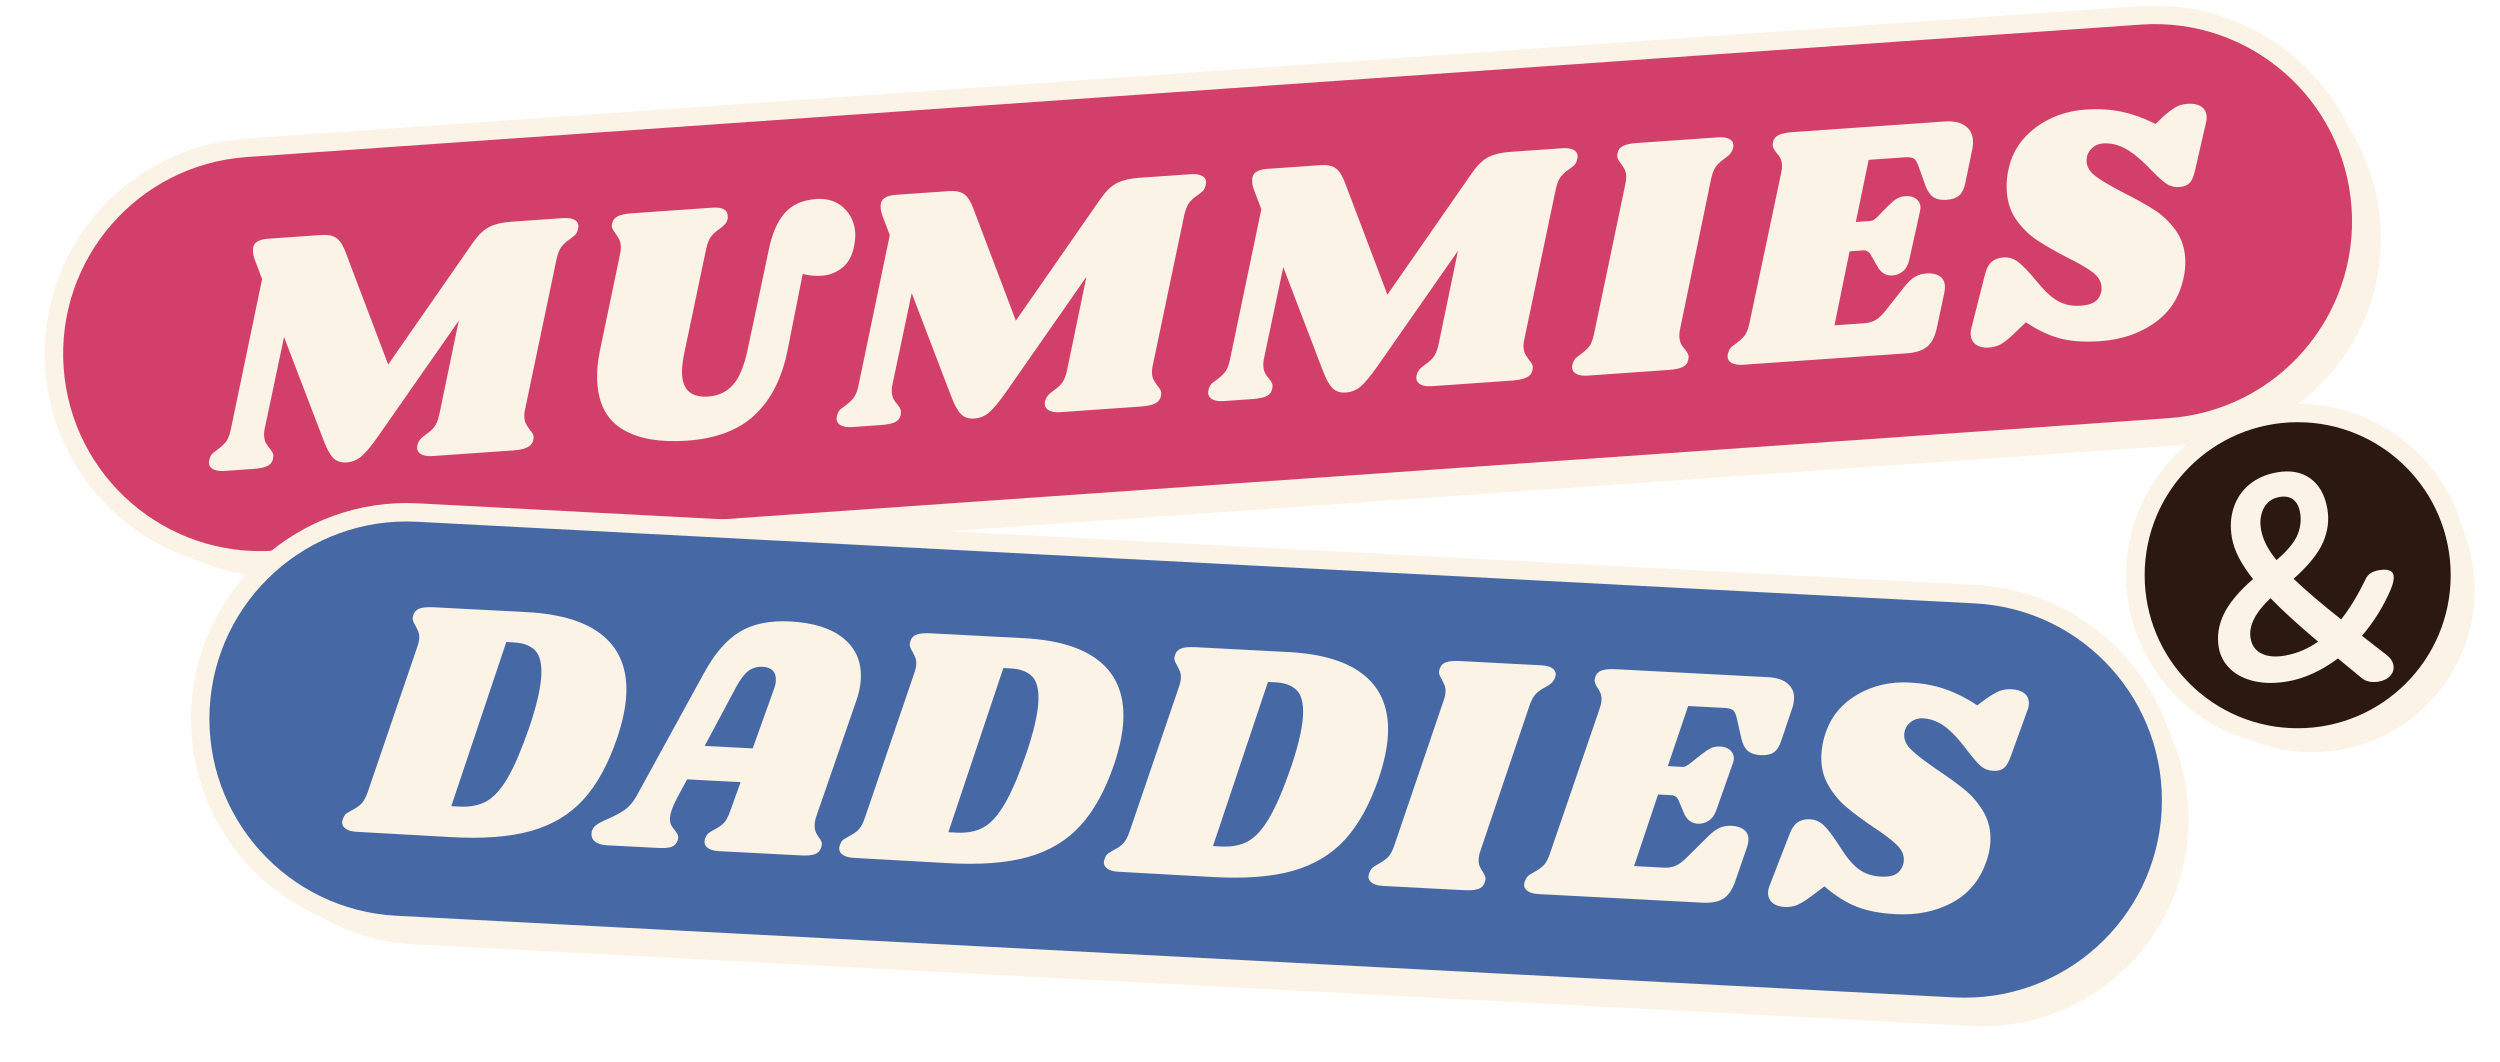
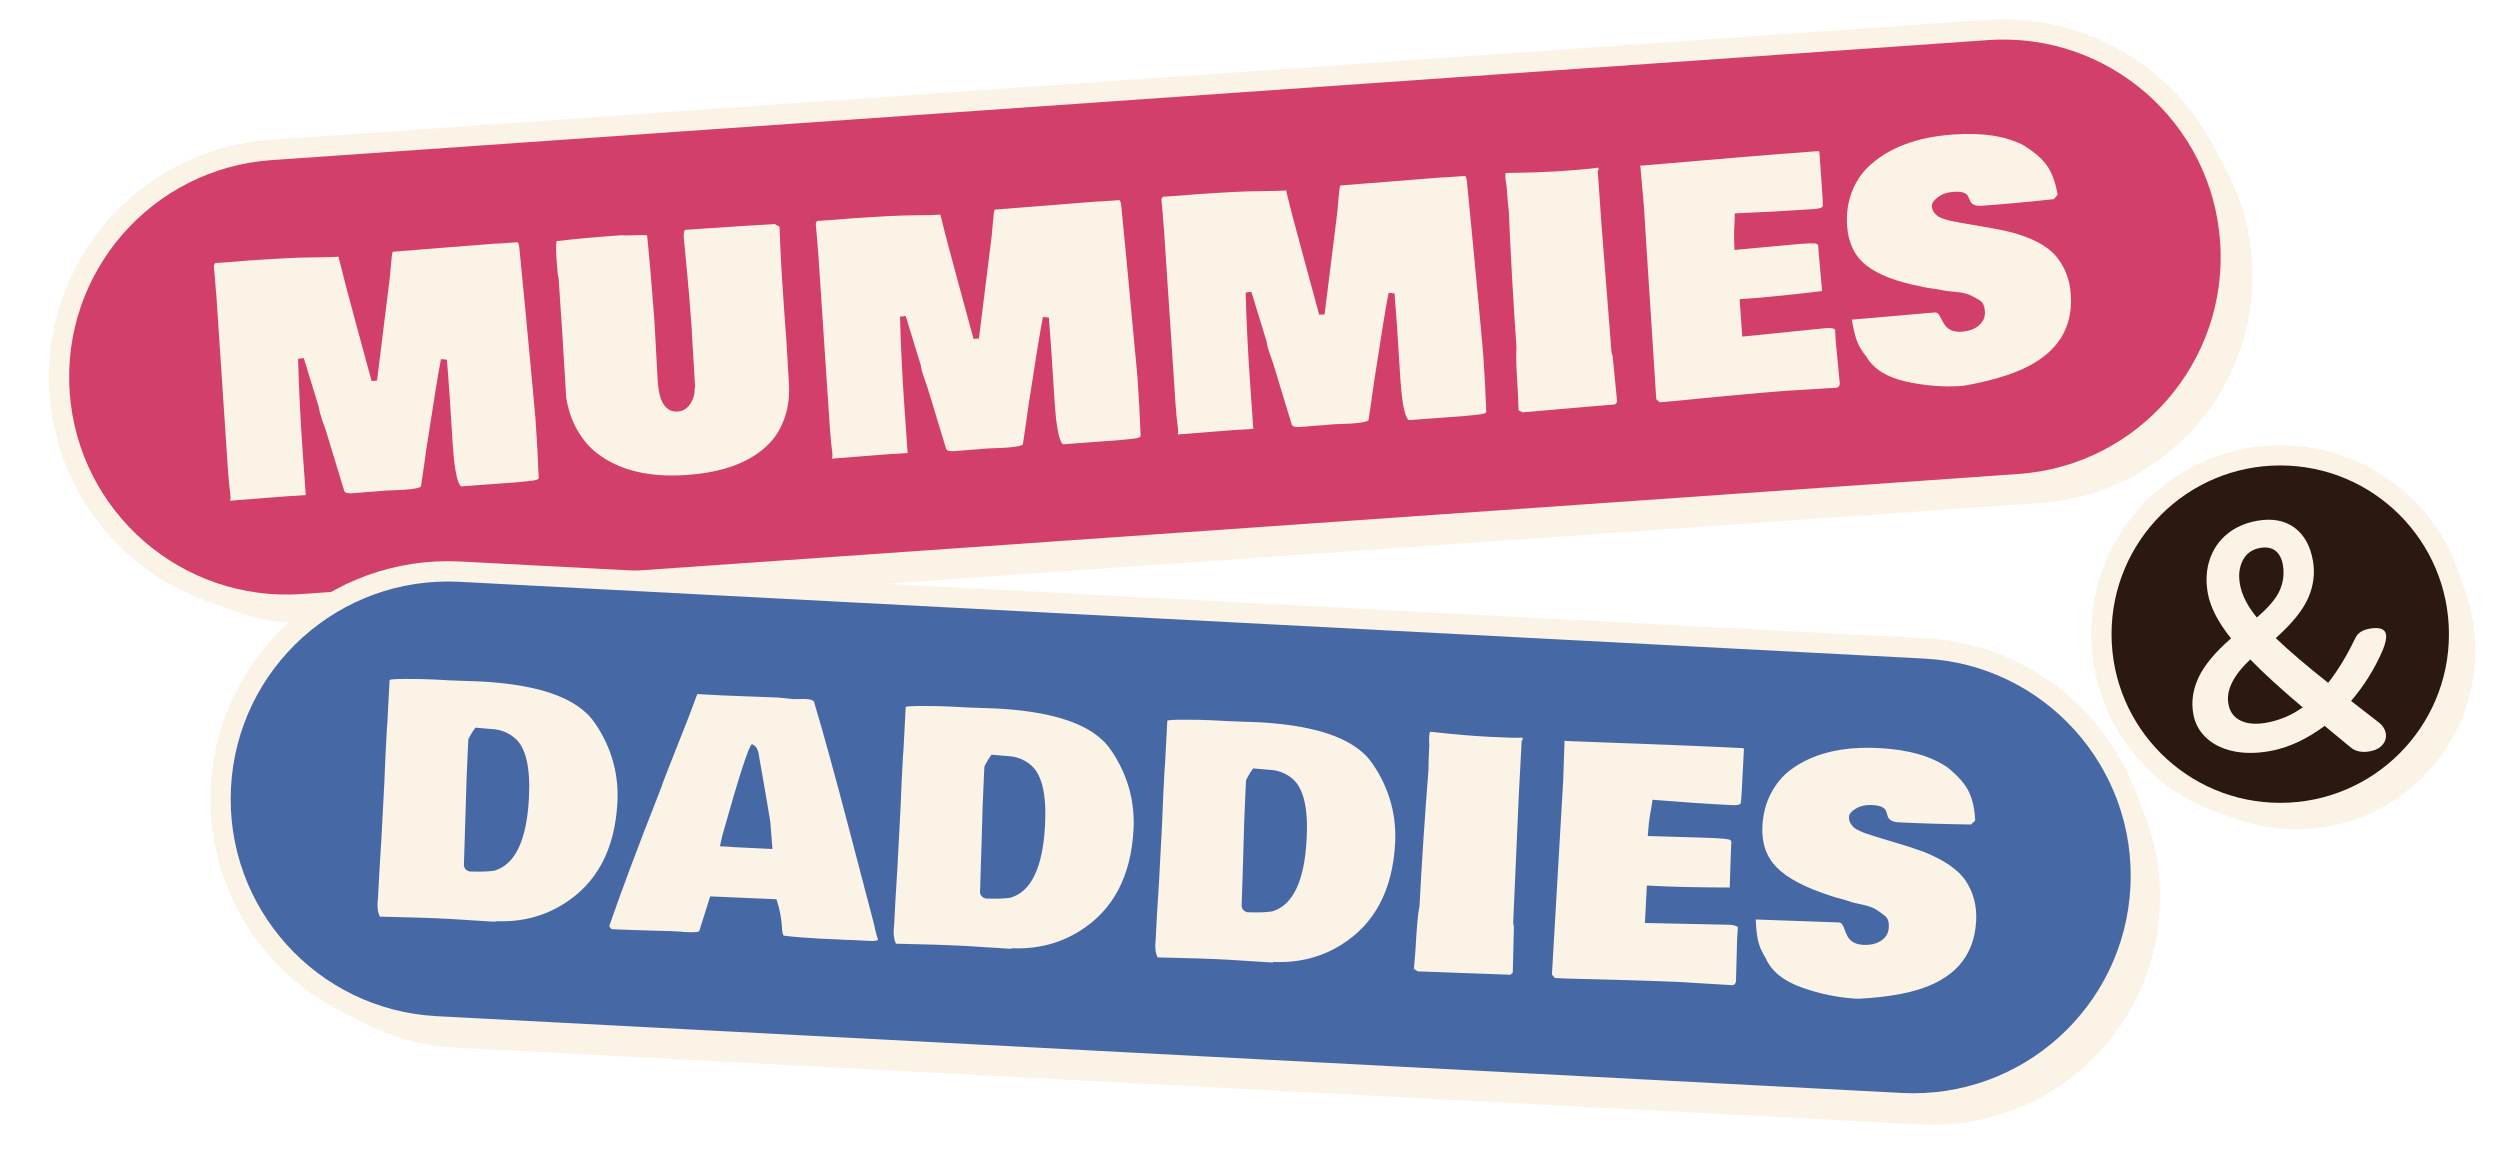
- <svg xmlns="http://www.w3.org/2000/svg" viewBox="0 0 678 288" width="678" height="288" role="img" aria-label="Mummies &amp; Daddies">
-   <g transform="rotate(-4 327.5 78.0)">
-     <rect x="19.00" y="27" width="627.0" height="112" rx="56.0" fill="#FBF3E6" />
-     <rect x="14.00" y="22" width="627.0" height="112" rx="56.0" fill="#D23F6B" stroke="#FBF3E6" stroke-width="5" />
-     <path d="M158.45 49.33Q158.45 49.79 158.17 50.54Q157.89 51.38 157.38 51.79Q156.87 52.21 155.84 52.86Q154.35 53.7 153.47 54.73Q152.59 55.75 151.93 57.89L140.58 97.92Q140.2 99.13 140.2 100.25Q140.2 101.27 140.53 101.97Q140.86 102.67 141.41 103.6Q141.79 104.07 142.07 104.58Q142.35 105.09 142.35 105.65Q142.35 105.83 142.16 106.58Q141.79 107.79 140.44 108.35Q139.09 108.91 136.57 108.91H114.7Q112.74 108.91 111.67 108.26Q110.6 107.6 110.6 106.49Q110.6 105.93 110.88 105.28Q111.16 104.62 111.67 104.11Q112.18 103.6 112.6 103.37Q113.02 103.14 113.21 102.95Q114.7 102.11 115.63 101.09Q116.56 100.06 117.21 97.92L124.29 72.79L100.17 102.67Q97.2 106.3 95.38 107.65Q93.56 109 91.24 109Q89 109 87.75 107.56Q86.49 106.11 85.47 102.67L76.71 73.9L69.83 98.02Q69.45 99.23 69.45 100.34Q69.45 101.46 69.78 102.2Q70.11 102.95 70.76 103.79Q71.59 105 71.59 105.74Q71.59 105.93 71.41 106.67Q71.04 107.98 69.73 108.49Q68.43 109 65.82 109H58.1Q56.14 109 55.07 108.35Q54 107.7 54 106.58Q54 106.02 54.28 105.37Q54.65 104.35 55.49 103.79Q56.33 103.23 56.51 103.14Q58 102.2 58.93 101.23Q59.86 100.25 60.52 98.02L71.87 57.8L70.38 52.86Q69.92 51.47 69.92 50.17Q69.92 48.49 70.99 47.74Q72.06 47 74.29 47H88.72Q91.52 47 92.87 48.21Q94.22 49.42 95.05 52.4L104.36 83.31L129.59 51.93Q132.01 48.95 134.34 47.98Q136.67 47 140.48 47H154.35Q156.31 47 157.38 47.61Q158.45 48.21 158.45 49.33ZM223.34 46.63Q227.8 46.63 230.5 49.47Q233.2 52.31 233.2 56.5Q233.2 57.89 232.74 59.75Q231.71 63.85 229.11 65.67Q226.5 67.48 223.43 67.48Q221.85 67.48 220.59 67.25Q219.33 67.02 218.22 66.64L212.72 86.84Q209.74 97.92 202.76 103.74Q195.78 109.56 183.77 109.56Q172.79 109.56 166.69 105.37Q160.59 101.18 160.59 92.34Q160.59 88.05 162.08 82.93L169.16 57.89Q169.53 56.68 169.53 55.56Q169.53 54.45 169.2 53.75Q168.88 53.05 168.32 52.12Q167.48 50.91 167.48 50.17Q167.48 49.79 167.67 49.23Q168.04 48.02 169.34 47.51Q170.65 47 173.16 47H195.04Q199.04 47 199.04 49.42Q199.04 49.98 198.95 50.35Q198.67 51.19 198.15 51.7Q197.64 52.21 196.62 52.86Q195.13 53.7 194.2 54.73Q193.27 55.75 192.62 57.89L184.52 86.38Q183.68 89.54 183.68 91.78Q183.68 98.02 190.38 98.02Q194.48 98.02 197.22 95.36Q199.97 92.71 201.83 86.29L209.47 59.57Q211.23 53.14 214.45 49.89Q217.66 46.63 223.34 46.63ZM329.09 49.33Q329.09 49.79 328.81 50.54Q328.53 51.38 328.02 51.79Q327.51 52.21 326.48 52.86Q324.99 53.7 324.11 54.73Q323.23 55.75 322.57 57.89L311.22 97.92Q310.84 99.13 310.84 100.25Q310.84 101.27 311.17 101.97Q311.5 102.67 312.05 103.6Q312.43 104.07 312.71 104.58Q312.98 105.09 312.98 105.65Q312.98 105.83 312.8 106.58Q312.43 107.79 311.08 108.35Q309.73 108.91 307.21 108.91H285.34Q283.38 108.91 282.31 108.26Q281.24 107.6 281.24 106.49Q281.24 105.93 281.52 105.28Q281.8 104.62 282.31 104.11Q282.82 103.6 283.24 103.37Q283.66 103.14 283.85 102.95Q285.34 102.11 286.27 101.09Q287.2 100.06 287.85 97.92L294.92 72.79L270.81 102.67Q267.83 106.3 266.02 107.65Q264.2 109 261.88 109Q259.64 109 258.39 107.56Q257.13 106.11 256.11 102.67L247.35 73.9L240.47 98.02Q240.09 99.23 240.09 100.34Q240.09 101.46 240.42 102.2Q240.74 102.95 241.4 103.79Q242.23 105 242.23 105.74Q242.23 105.93 242.05 106.67Q241.68 107.98 240.37 108.49Q239.07 109 236.46 109H228.74Q226.78 109 225.71 108.35Q224.64 107.7 224.64 106.58Q224.64 106.02 224.92 105.37Q225.29 104.35 226.13 103.79Q226.97 103.23 227.15 103.14Q228.64 102.2 229.57 101.23Q230.5 100.25 231.16 98.02L242.51 57.8L241.02 52.86Q240.56 51.47 240.56 50.17Q240.56 48.49 241.63 47.74Q242.7 47 244.93 47H259.36Q262.16 47 263.51 48.21Q264.86 49.42 265.69 52.4L275 83.31L300.23 51.93Q302.65 48.95 304.98 47.98Q307.31 47 311.12 47H324.99Q326.95 47 328.02 47.61Q329.09 48.21 329.09 49.33ZM430.1 49.33Q430.1 49.79 429.82 50.54Q429.54 51.38 429.03 51.79Q428.51 52.21 427.49 52.86Q426 53.7 425.12 54.73Q424.23 55.75 423.58 57.89L412.22 97.92Q411.85 99.13 411.85 100.25Q411.85 101.27 412.18 101.97Q412.5 102.67 413.06 103.6Q413.43 104.07 413.71 104.58Q413.99 105.09 413.99 105.65Q413.99 105.83 413.8 106.58Q413.43 107.79 412.08 108.35Q410.73 108.91 408.22 108.91H386.34Q384.39 108.91 383.32 108.26Q382.25 107.6 382.25 106.49Q382.25 105.93 382.53 105.28Q382.8 104.62 383.32 104.11Q383.83 103.6 384.25 103.37Q384.67 103.14 384.85 102.95Q386.34 102.11 387.27 101.09Q388.2 100.06 388.86 97.92L395.93 72.79L371.82 102.67Q368.84 106.3 367.03 107.65Q365.21 109 362.88 109Q360.65 109 359.39 107.56Q358.14 106.11 357.11 102.67L348.36 73.9L341.47 98.02Q341.1 99.23 341.1 100.34Q341.1 101.46 341.42 102.2Q341.75 102.95 342.4 103.79Q343.24 105 343.24 105.74Q343.24 105.93 343.05 106.67Q342.68 107.98 341.38 108.49Q340.08 109 337.47 109H329.74Q327.79 109 326.72 108.35Q325.65 107.7 325.65 106.58Q325.65 106.02 325.92 105.37Q326.3 104.35 327.14 103.79Q327.97 103.23 328.16 103.14Q329.65 102.2 330.58 101.23Q331.51 100.25 332.16 98.02L343.52 57.8L342.03 52.86Q341.56 51.47 341.56 50.17Q341.56 48.49 342.64 47.74Q343.71 47 345.94 47H360.37Q363.16 47 364.51 48.21Q365.86 49.42 366.7 52.4L376.01 83.31L401.24 51.93Q403.66 48.95 405.98 47.98Q408.31 47 412.13 47H426Q427.95 47 429.03 47.61Q430.1 48.21 430.1 49.33ZM472.45 49.33Q472.45 49.79 472.17 50.54Q471.89 51.19 471.38 51.7Q470.87 52.21 470.45 52.45Q470.03 52.68 469.85 52.86Q468.36 53.7 467.43 54.73Q466.5 55.75 465.84 57.89L454.58 98.02Q454.21 99.23 454.21 100.34Q454.21 101.46 454.53 102.2Q454.86 102.95 455.51 103.79Q456.35 105 456.35 105.74Q456.35 105.93 456.16 106.67Q455.79 107.98 454.49 108.49Q453.18 109 450.58 109H428.7Q426.74 109 425.67 108.35Q424.6 107.7 424.6 106.58Q424.6 106.02 424.88 105.37Q425.26 104.35 426.09 103.79Q426.93 103.23 427.12 103.14Q428.61 102.2 429.54 101.23Q430.47 100.25 431.12 98.02L442.48 57.89Q442.85 56.68 442.85 55.56Q442.85 54.54 442.52 53.84Q442.2 53.14 441.64 52.21Q440.8 51 440.8 50.26Q440.8 49.98 440.99 49.23Q441.36 48.02 442.62 47.51Q443.87 47 446.48 47H468.36Q470.31 47 471.38 47.61Q472.45 48.21 472.45 49.33ZM537.34 52.59Q537.34 53.89 536.97 55.1L534.55 63.76Q533.89 66.27 532.64 67.25Q531.38 68.23 529.05 68.23Q526.82 68.23 525.56 67.25Q524.31 66.27 523.65 64.04L522.17 58.73Q521.7 57.05 521.05 56.5Q520.4 55.94 518.53 55.94H508.76L504.11 72.51H508.2Q508.85 72.51 509.97 71.58L513.14 68.78Q514.53 67.57 515.56 67.02Q516.58 66.46 518.07 66.46Q519.74 66.46 520.82 67.34Q521.89 68.23 521.89 69.62Q521.89 69.99 521.7 70.74L517.88 83.68Q517.32 85.73 515.97 86.7Q514.62 87.68 513.04 87.68Q510.44 87.68 509.13 84.98L507.55 81.72Q506.9 80.33 505.5 80.33H501.87L496.38 100.06H504.57Q506.34 100.06 507.69 99.36Q509.04 98.67 510.62 96.9L516.21 90.75Q517.7 89.17 519.05 88.47Q520.4 87.77 522.35 87.77Q524.4 87.77 525.7 88.71Q527.01 89.64 527.01 91.5Q527.01 92.24 526.73 93.27L524.03 102.67Q523 106.21 521.05 107.6Q519.09 109 515.37 109H470.96Q469.01 109 467.94 108.35Q466.87 107.7 466.87 106.58Q466.87 106.02 467.15 105.37Q467.52 104.35 468.36 103.79Q469.2 103.23 469.38 103.14Q470.87 102.2 471.8 101.23Q472.73 100.25 473.38 98.02L484.83 57.89Q485.21 56.68 485.21 55.66Q485.21 54.54 484.88 53.8Q484.56 53.05 483.9 52.21Q483.07 51 483.07 50.26Q483.07 49.98 483.25 49.23Q483.62 48.02 484.93 47.51Q486.23 47 488.74 47H530.08Q533.52 47 535.43 48.49Q537.34 49.98 537.34 52.59ZM587.05 51.65 589.19 49.89Q591.43 48.12 592.87 47.47Q594.31 46.81 596.17 46.81Q598.41 46.81 599.71 47.79Q601.02 48.77 601.02 50.63Q601.02 51.38 600.74 52.21L596.83 65.06Q596.17 67.29 595.2 68.23Q594.22 69.16 592.26 69.16Q590.22 69.16 588.68 67.9Q587.14 66.64 583.89 62.73Q580.63 59.01 577.97 57.47Q575.32 55.94 572.53 55.94Q570.48 55.94 569.08 57.29Q567.69 58.64 567.69 60.59Q567.69 62.83 569.92 64.73Q572.16 66.64 576.9 69.53Q581.74 72.41 584.91 74.74Q588.08 77.07 590.31 80.51Q592.54 83.96 592.54 88.43Q592.54 91.31 591.61 94.2Q589.38 101.65 582.95 105.51Q576.53 109.37 567.97 109.37Q561.54 109.37 557.17 107.88Q552.79 106.39 548.23 102.86L544.88 105.65Q542.55 107.6 541.06 108.3Q539.57 109 537.71 109Q535.57 109 534.31 107.98Q533.06 106.95 533.06 105.18Q533.06 104.25 533.43 103.23L537.99 89.36Q538.74 86.94 540.04 85.91Q541.34 84.89 543.39 84.89Q545.53 84.89 547.25 86.38Q548.98 87.87 551.77 91.78Q554.75 96.06 557.31 97.74Q559.87 99.41 563.41 99.41Q565.92 99.41 567.27 98.62Q568.62 97.83 569.18 96.06Q569.36 95.59 569.36 94.66Q569.36 92.43 567.22 90.57Q565.08 88.71 560.61 86.1Q555.86 83.21 552.89 80.93Q549.91 78.65 547.72 75.21Q545.53 71.76 545.53 67.11Q545.53 63.85 546.56 60.68Q548.51 54.26 554.56 50.35Q560.61 46.44 568.43 46.44Q573.65 46.44 578.07 47.7Q582.49 48.95 587.05 51.65Z" fill="#FBF3E6" />
+ <svg xmlns="http://www.w3.org/2000/svg" viewBox="0 0 615 288" width="615" height="288" role="img" aria-label="Mummies &amp; Daddies">
+   <g transform="rotate(-4 281.6 78.0)">
+     <rect x="19.00" y="27" width="535.3" height="112" rx="56.0" fill="#FBF3E6" />
+     <rect x="14.00" y="22" width="535.3" height="112" rx="56.0" fill="#D23F6B" stroke="#FBF3E6" stroke-width="5" />
+     <path d="M73.12 73.71Q72.66 84.51 72.66 95.92V107.29H69.87L68.92 107.25L55.37 107.36Q54.08 107.36 54 107.4Q54 107.36 54.15 106.75V106.52L54.19 106.37Q54 103.62 54 99.69L54.15 57.07L54.11 55.09V53.18L54.04 49.59Q54.04 49.21 54.46 48.79H59.69L62.74 48.75Q73.5 48.75 78.13 49.06Q82.77 49.36 84.79 49.36Q85.9 55.93 88.07 66.76L90.78 80.42H92.12L97 55.47Q97.12 54.9 97.54 52.13Q97.96 49.36 98.19 49.06H98.34L123.18 48.83L124.67 48.87H128.94Q129.29 49.02 129.32 50.28L129.71 64.7Q130.16 82.64 130.35 92.63Q130.35 100.34 130.12 107.1Q130.01 107.55 128.6 107.63L126.88 107.71Q124.82 107.78 123.83 107.78H121.84Q118.14 107.82 110.93 107.82Q109.6 106.64 109.6 97.59L109.67 85.61V82.52Q109.67 78.44 109.63 76.49L108.18 76.23Q106.92 80.84 103.34 96.79L102.99 98.32Q102.73 99.5 102.1 102.54Q101.47 105.57 101.09 107.13Q100.63 107.67 97.04 107.67H96.55L92.27 107.55L89.94 107.59H88.15L85.14 107.63H84.07Q82.31 107.63 82.12 106.83L82.16 106.87L78.69 91.72Q78.54 91.15 78 89.22Q77.47 87.29 77.39 85.99L74.53 73.63ZM193.27 76.95 193.16 87.67Q193.16 92.6 191.58 96.37Q189.99 100.15 187.4 102.48Q180.34 108.89 166.53 108.89Q152.71 108.89 145.04 102.17Q142.33 99.85 140.48 96.12Q138.63 92.4 138.25 87.71Q138.44 71.76 138.44 58.22Q138.25 58.22 138.25 54.21Q138.25 50.2 138.59 49.25H139.4Q145.01 48.94 154.7 48.94Q155.38 49.1 157.2 49.13Q159.01 49.17 159.7 49.25L160.88 49.4Q161.15 56.96 161.22 70.2L160.99 85.54Q160.99 93.17 165.42 93.17Q167.29 93.17 168.57 91.53Q169.85 89.89 169.92 87.83L170.07 87.44L170.19 74.58L170.23 73.44Q170.23 64.59 170 56.35L169.92 53.56Q169.85 51.88 169.85 50.55Q169.85 49.21 170.27 48.71Q184.99 48.71 192.47 48.83Q192.74 49.1 193.16 49.32H193.12L193.54 49.59Q193.24 56.8 193.24 68.14V74.7ZM221.55 73.71Q221.09 84.51 221.09 95.92V107.29H218.3L217.35 107.25L203.8 107.36Q202.51 107.36 202.43 107.4Q202.43 107.36 202.58 106.75V106.52L202.62 106.37Q202.43 103.62 202.43 99.69L202.58 57.07L202.55 55.09V53.18L202.47 49.59Q202.47 49.21 202.89 48.79H208.12L211.17 48.75Q221.93 48.75 226.57 49.06Q231.2 49.36 233.22 49.36Q234.33 55.93 236.51 66.76L239.22 80.42H240.55L245.44 55.47Q245.55 54.9 245.97 52.13Q246.39 49.36 246.62 49.06H246.77L271.61 48.83L273.1 48.87H277.37Q277.72 49.02 277.75 50.28L278.14 64.7Q278.59 82.64 278.79 92.63Q278.79 100.34 278.56 107.1Q278.44 107.55 277.03 107.63L275.31 107.71Q273.25 107.78 272.26 107.78H270.28Q266.57 107.82 259.36 107.82Q258.03 106.64 258.03 97.59L258.1 85.61V82.52Q258.1 78.44 258.07 76.49L256.62 76.23Q255.36 80.84 251.77 96.79L251.43 98.32Q251.16 99.5 250.53 102.54Q249.9 105.57 249.52 107.13Q249.06 107.67 245.47 107.67H244.98L240.7 107.55L238.38 107.59H236.58L233.57 107.63H232.5Q230.74 107.63 230.55 106.83L230.59 106.87L227.12 91.72Q226.97 91.15 226.43 89.22Q225.9 87.29 225.82 85.99L222.96 73.63ZM306.79 73.71Q306.33 84.51 306.33 95.92V107.29H303.55L302.59 107.25L289.05 107.36Q287.75 107.36 287.67 107.4Q287.67 107.36 287.83 106.75V106.52L287.87 106.37Q287.67 103.62 287.67 99.69L287.83 57.07L287.79 55.09V53.18L287.71 49.59Q287.71 49.21 288.13 48.79H293.36L296.41 48.75Q307.17 48.75 311.81 49.06Q316.45 49.36 318.47 49.36Q319.57 55.93 321.75 66.76L324.46 80.42H325.79L330.68 55.47Q330.79 54.9 331.21 52.13Q331.63 49.36 331.86 49.06H332.01L356.85 48.83L358.34 48.87H362.62Q362.96 49.02 363 50.28L363.38 64.7Q363.84 82.64 364.03 92.63Q364.03 100.34 363.8 107.1Q363.68 107.55 362.27 107.63L360.56 107.71Q358.5 107.78 357.5 107.78H355.52Q351.82 107.82 344.61 107.82Q343.27 106.64 343.27 97.59L343.35 85.61V82.52Q343.35 78.44 343.31 76.49L341.86 76.23Q340.6 80.84 337.01 96.79L336.67 98.32Q336.4 99.5 335.77 102.54Q335.14 105.57 334.76 107.13Q334.3 107.67 330.72 107.67H330.22L325.95 107.55L323.62 107.59H321.83L318.81 107.63H317.74Q315.99 107.63 315.8 106.83L315.83 106.87L312.36 91.72Q312.21 91.15 311.68 89.22Q311.14 87.29 311.07 85.99L308.2 73.63ZM371.89 102.44Q371.89 94.69 372.31 91.68Q372.31 75.08 372.76 58.22Q372.65 55.81 372.65 53.37V52.11Q372.5 50.93 372.5 50.01Q372.5 49.1 372.69 48.83Q380.85 49.32 387 49.32Q393.14 49.32 395.43 49.1Q395.51 49.21 395.55 49.74H395.28V63.56L395.55 94.62Q395.55 94.96 395.66 95.19V95.27Q395.77 95.5 395.77 95.76L396.08 106.87Q395.89 107.29 395.39 107.52H394.1L372.73 107.86Q372.35 107.67 371.73 107.29L371.77 106.64ZM406 59.28 405.81 49.25Q405.85 49.25 406.08 49.36Q435.08 48.87 449.77 48.83Q449.92 48.9 450 49.06V59.82Q450 61.38 449.92 62.37Q449.73 62.98 447.67 62.98H447.4Q438.17 62.98 428.17 62.68Q428.17 63.02 428.07 63.9Q427.98 64.78 427.94 65.16L427.75 66.61Q427.56 68.06 427.48 71.65L439.31 71.38Q442.36 71.3 443.74 71.3H444.35Q446.68 71.3 447.4 71.44Q448.13 71.57 448.13 72.22L448.09 72.52V73.44L448.28 83.25L448.24 83.28V83.25Q436.64 83.82 429.7 83.82H427.9V93.05L448.62 92.4Q450.34 92.4 450.8 92.9Q450.76 93.89 450.76 95.72L451.03 106.1Q451.03 107.06 450.19 107.21L437.52 107.1Q433.78 107.1 422.64 107.36L416.38 107.52Q409.74 107.74 406.53 107.74L406.42 107.67H406.46Q406.08 107.29 405.73 106.94V105.61L405.96 64.82ZM455.41 90.76 475.6 90.42Q476.36 90.42 476.88 91.72Q477.39 93.02 477.89 93.78Q479.07 95.61 481.8 95.61Q484.53 95.61 486.21 94.33Q487.88 93.05 487.88 91.03Q487.88 89.01 486.85 88.26Q485.82 87.52 484.6 86.81Q483.38 86.11 481 85.73Q478.61 85.35 478.38 85.27H478.46L476.28 84.7Q474.19 84.32 472.77 83.86Q463.65 81.42 459.59 77.71Q455.53 74.01 455.53 67.75Q455.53 63.21 457.21 59.59Q458.88 55.96 461.59 53.67Q469.42 47.07 483.19 47.07Q494.14 47.07 500.4 51.04H500.36Q504.37 53.94 505.86 56.75Q507.34 59.55 507.73 63.67L506.73 64.66Q496.7 65.05 488.95 65.05Q486.63 65.05 486.17 63.67Q485.98 63.1 485.75 62.53Q485.21 61.15 482.31 61.15H482.16Q479.91 61.15 478.31 62.2Q476.7 63.25 476.68 64.24Q476.67 65.24 477.1 65.88Q477.54 66.53 478.04 66.92Q478.54 67.3 479.57 67.7Q480.6 68.1 481.11 68.23Q481.63 68.37 482.73 68.67L484.07 69.01Q484.87 69.24 488.74 70.16Q492.62 71.07 495.21 71.91V71.88Q503.34 74.62 506.3 78.72Q509.25 82.83 509.25 88.28Q509.25 102.82 491.89 107.13Q486.85 108.39 481.13 108.93Q474.11 108.93 467.24 106.87Q460.37 104.81 458.04 100.15Q456.48 97.9 455.95 96.01Q455.41 94.12 455.07 90.73Q455.18 90.76 455.41 90.76Z" fill="#FBF3E6" />
  </g>
-   <g transform="rotate(3 321.6 206.0)">
-     <rect x="59.00" y="155" width="535.1" height="112" rx="56.0" fill="#FBF3E6" />
-     <rect x="54.00" y="150" width="535.1" height="112" rx="56.0" fill="#4669A6" stroke="#FBF3E6" stroke-width="5" />
-     <path d="M169.13 196.46Q169.13 201.58 167.26 208.28Q164.19 219.08 158.98 225.41Q153.77 231.74 145.25 234.63Q136.73 237.51 123.42 237.42L98.1 237.33Q96.14 237.33 95.07 236.67Q94 236.02 94 234.91Q94 234.35 94.28 233.7Q94.56 232.86 95.07 232.48Q95.58 232.11 96.61 231.46Q98.1 230.62 98.98 229.6Q99.86 228.58 100.52 226.34L111.87 186.31Q112.25 185.1 112.25 183.98Q112.25 182.96 111.92 182.26Q111.59 181.56 111.04 180.63Q110.2 179.42 110.2 178.68Q110.2 178.4 110.38 177.65Q110.76 176.44 112.01 175.93Q113.27 175.42 115.88 175.42H141.01Q154.98 175.42 162.05 180.77Q169.13 186.12 169.13 196.46ZM145.85 192.45Q145.85 187.52 143.8 185.66Q141.76 183.8 137.94 183.8H135.89L123.32 229.04H125.56Q129.84 229.04 132.77 227.23Q135.71 225.41 138.22 220.52Q140.73 215.64 143.43 206.23Q145.85 197.48 145.85 192.45ZM222.38 226.43Q222 227.64 222 228.85Q222 229.88 222.28 230.58Q222.56 231.27 222.89 231.69Q223.21 232.11 223.31 232.3Q224.24 233.23 224.24 234.16Q224.24 234.35 224.05 235.09Q223.68 236.39 222.42 236.91Q221.17 237.42 218.56 237.42H196.5Q194.54 237.42 193.47 236.77Q192.4 236.12 192.4 235Q192.4 234.44 192.68 233.79Q192.96 233.04 193.47 232.62Q193.98 232.21 194.91 231.65Q196.4 230.81 197.33 229.79Q198.26 228.76 198.92 226.43L201.34 218.43H186.81L184.3 223.73Q182.72 227.18 182.72 229.13Q182.72 230.25 183.09 230.95Q183.46 231.65 184.21 232.39Q184.86 233.14 185.09 233.65Q185.32 234.16 185.14 235Q184.77 236.39 183.6 236.91Q182.44 237.42 179.92 237.42H166.05Q163.91 237.42 162.8 236.63Q161.68 235.84 161.68 234.53Q161.68 233.04 162.75 232.16Q163.82 231.27 165.96 230.25Q168.75 228.85 170.43 227.5Q172.11 226.15 173.32 223.73L189.89 189.38Q193.7 181.38 198.87 177.79Q204.04 174.21 212.51 174.21Q222 174.21 227.22 178.07Q232.43 181.94 232.43 188.82Q232.43 191.71 231.5 194.78ZM204.13 209.12 209.06 192.73Q209.44 191.62 209.44 190.41Q209.44 188.64 208.46 187.75Q207.48 186.87 205.71 186.87Q203.48 186.87 201.89 188.17Q200.31 189.48 198.73 192.83L191.1 209.12ZM304.11 196.46Q304.11 201.58 302.25 208.28Q299.18 219.08 293.96 225.41Q288.75 231.74 280.23 234.63Q271.71 237.51 258.4 237.42L233.08 237.33Q231.13 237.33 230.06 236.67Q228.98 236.02 228.98 234.91Q228.98 234.35 229.26 233.7Q229.54 232.86 230.06 232.48Q230.57 232.11 231.59 231.46Q233.08 230.62 233.97 229.6Q234.85 228.58 235.5 226.34L246.86 186.31Q247.23 185.1 247.23 183.98Q247.23 182.96 246.91 182.26Q246.58 181.56 246.02 180.63Q245.18 179.42 245.18 178.68Q245.18 178.4 245.37 177.65Q245.74 176.44 247 175.93Q248.26 175.42 250.86 175.42H276Q289.96 175.42 297.04 180.77Q304.11 186.12 304.11 196.46ZM280.84 192.45Q280.84 187.52 278.79 185.66Q276.74 183.8 272.92 183.8H270.88L258.31 229.04H260.54Q264.83 229.04 267.76 227.23Q270.69 225.41 273.2 220.52Q275.72 215.64 278.42 206.23Q280.84 197.48 280.84 192.45ZM375.98 196.46Q375.98 201.58 374.12 208.28Q371.05 219.08 365.83 225.41Q360.62 231.74 352.1 234.63Q343.58 237.51 330.27 237.42L304.95 237.33Q302.99 237.33 301.92 236.67Q300.85 236.02 300.85 234.91Q300.85 234.35 301.13 233.7Q301.41 232.86 301.92 232.48Q302.44 232.11 303.46 231.46Q304.95 230.62 305.83 229.6Q306.72 228.58 307.37 226.34L318.73 186.31Q319.1 185.1 319.1 183.98Q319.1 182.96 318.77 182.26Q318.45 181.56 317.89 180.63Q317.05 179.42 317.05 178.68Q317.05 178.4 317.24 177.65Q317.61 176.44 318.87 175.93Q320.12 175.42 322.73 175.42H347.86Q361.83 175.42 368.9 180.77Q375.98 186.12 375.98 196.46ZM352.71 192.45Q352.71 187.52 350.66 185.66Q348.61 183.8 344.79 183.8H342.74L330.18 229.04H332.41Q336.69 229.04 339.63 227.23Q342.56 225.41 345.07 220.52Q347.59 215.64 350.29 206.23Q352.71 197.48 352.71 192.45ZM420.57 177.75Q420.57 178.21 420.29 178.96Q420.01 179.61 419.5 180.12Q418.99 180.63 418.57 180.86Q418.15 181.1 417.96 181.28Q416.47 182.12 415.54 183.15Q414.61 184.17 413.96 186.31L402.7 226.43Q402.32 227.64 402.32 228.76Q402.32 229.88 402.65 230.62Q402.98 231.37 403.63 232.21Q404.47 233.42 404.47 234.16Q404.47 234.35 404.28 235.09Q403.91 236.39 402.6 236.91Q401.3 237.42 398.69 237.42H376.82Q374.86 237.42 373.79 236.77Q372.72 236.12 372.72 235Q372.72 234.44 373 233.79Q373.37 232.76 374.21 232.21Q375.05 231.65 375.23 231.55Q376.72 230.62 377.65 229.65Q378.59 228.67 379.24 226.43L390.59 186.31Q390.97 185.1 390.97 183.98Q390.97 182.96 390.64 182.26Q390.32 181.56 389.76 180.63Q388.92 179.42 388.92 178.68Q388.92 178.4 389.11 177.65Q389.48 176.44 390.73 175.93Q391.99 175.42 394.6 175.42H416.47Q418.43 175.42 419.5 176.02Q420.57 176.63 420.57 177.75ZM485.46 181Q485.46 182.31 485.08 183.52L482.66 192.18Q482.01 194.69 480.76 195.67Q479.5 196.64 477.17 196.64Q474.94 196.64 473.68 195.67Q472.42 194.69 471.77 192.45L470.28 187.15Q469.82 185.47 469.17 184.91Q468.51 184.36 466.65 184.36H456.88L452.22 200.93H456.32Q456.97 200.93 458.09 200L461.25 197.2Q462.65 195.99 463.67 195.43Q464.7 194.88 466.19 194.88Q467.86 194.88 468.93 195.76Q470 196.64 470 198.04Q470 198.41 469.82 199.16L466 212.1Q465.44 214.15 464.09 215.12Q462.74 216.1 461.16 216.1Q458.55 216.1 457.25 213.4L455.67 210.14Q455.02 208.75 453.62 208.75H449.99L444.5 228.48H452.69Q454.46 228.48 455.81 227.78Q457.16 227.09 458.74 225.32L464.32 219.17Q465.81 217.59 467.16 216.89Q468.51 216.19 470.47 216.19Q472.52 216.19 473.82 217.12Q475.12 218.06 475.12 219.92Q475.12 220.66 474.84 221.69L472.14 231.09Q471.12 234.63 469.17 236.02Q467.21 237.42 463.49 237.42H419.08Q417.13 237.42 416.06 236.77Q414.98 236.12 414.98 235Q414.98 234.44 415.26 233.79Q415.64 232.76 416.47 232.21Q417.31 231.65 417.5 231.55Q418.99 230.62 419.92 229.65Q420.85 228.67 421.5 226.43L432.95 186.31Q433.32 185.1 433.32 184.08Q433.32 182.96 433 182.21Q432.67 181.47 432.02 180.63Q431.18 179.42 431.18 178.68Q431.18 178.4 431.37 177.65Q431.74 176.44 433.05 175.93Q434.35 175.42 436.86 175.42H478.2Q481.64 175.42 483.55 176.91Q485.46 178.4 485.46 181ZM535.17 180.07 537.31 178.3Q539.54 176.54 540.99 175.88Q542.43 175.23 544.29 175.23Q546.53 175.23 547.83 176.21Q549.13 177.19 549.13 179.05Q549.13 179.79 548.85 180.63L544.94 193.48Q544.29 195.71 543.31 196.64Q542.34 197.58 540.38 197.58Q538.33 197.58 536.8 196.32Q535.26 195.06 532 191.15Q528.74 187.43 526.09 185.89Q523.44 184.36 520.65 184.36Q518.6 184.36 517.2 185.71Q515.8 187.06 515.8 189.01Q515.8 191.24 518.04 193.15Q520.27 195.06 525.02 197.95Q529.86 200.83 533.03 203.16Q536.19 205.49 538.43 208.93Q540.66 212.38 540.66 216.85Q540.66 219.73 539.73 222.62Q537.5 230.06 531.07 233.93Q524.65 237.79 516.08 237.79Q509.66 237.79 505.29 236.3Q500.91 234.81 496.35 231.27L493 234.07Q490.67 236.02 489.18 236.72Q487.69 237.42 485.83 237.42Q483.69 237.42 482.43 236.39Q481.17 235.37 481.17 233.6Q481.17 232.67 481.55 231.65L486.11 217.78Q486.85 215.36 488.16 214.33Q489.46 213.31 491.51 213.31Q493.65 213.31 495.37 214.8Q497.09 216.29 499.89 220.2Q502.86 224.48 505.42 226.15Q507.98 227.83 511.52 227.83Q514.04 227.83 515.39 227.04Q516.74 226.25 517.29 224.48Q517.48 224.01 517.48 223.08Q517.48 220.85 515.34 218.99Q513.2 217.12 508.73 214.52Q503.98 211.63 501 209.35Q498.02 207.07 495.84 203.63Q493.65 200.18 493.65 195.53Q493.65 192.27 494.67 189.1Q496.63 182.68 502.68 178.77Q508.73 174.86 516.55 174.86Q521.76 174.86 526.18 176.12Q530.61 177.37 535.17 180.07Z" fill="#FBF3E6" />
+   <g transform="rotate(3 290.5 206.0)">
+     <rect x="59.00" y="155" width="472.9" height="112" rx="56.0" fill="#FBF3E6" />
+     <rect x="54.00" y="150" width="472.9" height="112" rx="56.0" fill="#4669A6" stroke="#FBF3E6" stroke-width="5" />
+     <path d="M109.22 176.83 116.36 176.71Q135.02 176.71 142.57 182.9Q144.18 184.08 146.09 186.86Q151.62 194.92 151.62 204.65Q151.62 222.01 139.67 230.33Q132.54 235.32 123.27 235.4L123.11 235.55H122.16L112.01 235.44Q105.1 235.44 94.72 235.78Q94 234.41 94 232.54L94.04 231.17V225.21L94.11 216.74V202.78Q94.04 197.97 94.04 195.6V189.34L94.08 188.47V177.55Q94.08 177.25 98.24 177.04Q102.39 176.83 104.88 176.83ZM125.4 190.03Q123.23 188.47 120.6 188.28Q119.68 188.24 118.1 188.2Q116.51 188.16 115.79 188.12Q115.1 189.15 114.87 189.65L114.19 191.06V193.2Q114.19 199.8 114.49 211.09L114.72 222.12Q114.95 223.3 116.25 223.53Q120.18 223.46 122.31 223Q129.83 220.33 129.83 204.72Q129.83 193.16 125.4 190.03ZM217.4 234.94Q217.36 235.44 215.3 235.44H211.79L209.43 235.48H207.1L203.4 235.52Q197.86 235.52 194.2 235.25Q194.09 235.21 193.93 234.79L193.74 233.99Q193.4 230.06 191.95 226.4L175.62 226.55Q175.47 227.2 174.63 230.4Q173.79 233.61 173.37 235.25Q172.99 235.63 169.74 235.63L168.79 235.59H166.57L156.65 235.82H155.51L154.44 235.86H151.77Q151.5 235.59 151.2 235.17Q155.01 221.97 161.54 202.43L162.42 199.72H162.38L163.41 196.56Q163.9 195.03 166.25 188.08Q168.6 181.14 169.19 179.12Q169.78 177.1 169.89 177.02H176.23L189.77 176.83L193.44 177.02L196.45 176.83Q198.74 176.83 198.74 177.74Q202.56 188.39 208.93 208.38Q215.3 228.38 216.1 230.86L216.64 232.77Q216.91 233.8 217.4 234.94ZM179.62 214.11 181.19 214.15 190.31 214.11Q189.74 209.57 189.43 207.43L187.98 200.91Q185.69 190.79 185.62 190.6Q185.54 190.41 185.48 190.24Q185.42 190.07 185.39 190.01Q185.35 189.95 185.29 189.8Q185.23 189.65 185.18 189.59Q185.12 189.53 185.04 189.42Q184.78 188.96 183.94 188.62Q182.91 188.85 177.79 211.59L177.37 214.11ZM236.36 176.83 243.5 176.71Q262.16 176.71 269.71 182.9Q271.32 184.08 273.22 186.86Q278.76 194.92 278.76 204.65Q278.76 222.01 266.81 230.33Q259.68 235.32 250.41 235.4L250.25 235.55H249.3L239.15 235.44Q232.24 235.44 221.86 235.78Q221.14 234.41 221.14 232.54L221.18 231.17V225.21L221.25 216.74V202.78Q221.18 197.97 221.18 195.6V189.34L221.22 188.47V177.55Q221.22 177.25 225.37 177.04Q229.53 176.83 232.01 176.83ZM252.54 190.03Q250.37 188.47 247.74 188.28Q246.82 188.24 245.24 188.2Q243.65 188.16 242.93 188.12Q242.24 189.15 242.01 189.65L241.32 191.06V193.2Q241.32 199.8 241.63 211.09L241.86 222.12Q242.09 223.3 243.39 223.53Q247.32 223.46 249.45 223Q256.97 220.33 256.97 204.72Q256.97 193.16 252.54 190.03ZM300.81 176.83 307.95 176.71Q326.61 176.71 334.16 182.9Q335.76 184.08 337.67 186.86Q343.2 194.92 343.2 204.65Q343.2 222.01 331.26 230.33Q324.13 235.32 314.85 235.4L314.7 235.55H313.75L303.6 235.44Q296.69 235.44 286.31 235.78Q285.59 234.41 285.59 232.54L285.62 231.17V225.21L285.7 216.74V202.78Q285.62 197.97 285.62 195.6V189.34L285.66 188.47V177.55Q285.66 177.25 289.82 177.04Q293.98 176.83 296.46 176.83ZM316.99 190.03Q314.82 188.47 312.18 188.28Q311.27 188.24 309.68 188.2Q308.1 188.16 307.37 188.12Q306.69 189.15 306.46 189.65L305.77 191.06V193.2Q305.77 199.8 306.08 211.09L306.31 222.12Q306.53 223.3 307.83 223.53Q311.76 223.46 313.9 223Q321.42 220.33 321.42 204.72Q321.42 193.16 316.99 190.03ZM349.58 230.44Q349.58 222.69 350 219.68Q350 203.08 350.45 186.22Q350.34 183.81 350.34 181.37V180.11Q350.19 178.93 350.19 178.01Q350.19 177.1 350.38 176.83Q358.54 177.32 364.69 177.32Q370.83 177.32 373.12 177.1Q373.2 177.21 373.23 177.74H372.97V191.56L373.23 222.62Q373.23 222.96 373.35 223.19V223.27Q373.46 223.5 373.46 223.76L373.77 234.87Q373.58 235.29 373.08 235.52H371.78L350.41 235.86Q350.03 235.67 349.42 235.29L349.46 234.64ZM383.69 187.28 383.5 177.25Q383.53 177.25 383.76 177.36Q412.76 176.87 427.45 176.83Q427.61 176.9 427.68 177.06V187.82Q427.68 189.38 427.61 190.37Q427.42 190.98 425.36 190.98H425.09Q415.85 190.98 405.86 190.68Q405.86 191.02 405.76 191.9Q405.67 192.78 405.63 193.16L405.44 194.61Q405.25 196.06 405.17 199.65L417 199.38Q420.05 199.3 421.43 199.3H422.04Q424.36 199.3 425.09 199.44Q425.81 199.57 425.81 200.22L425.78 200.52V201.44L425.97 211.25L425.93 211.28V211.25Q414.33 211.82 407.38 211.82H405.59V221.05L426.31 220.4Q428.03 220.4 428.48 220.9Q428.45 221.89 428.45 223.72L428.71 234.1Q428.71 235.06 427.87 235.21L415.21 235.1Q411.47 235.1 400.32 235.36L394.07 235.52Q387.43 235.74 384.22 235.74L384.11 235.67H384.14Q383.76 235.29 383.42 234.94V233.61L383.65 192.82ZM433.1 218.76 453.29 218.42Q454.05 218.42 454.56 219.72Q455.08 221.02 455.58 221.78Q456.76 223.61 459.49 223.61Q462.21 223.61 463.89 222.33Q465.57 221.05 465.57 219.03Q465.57 217.01 464.54 216.26Q463.51 215.52 462.29 214.81Q461.07 214.11 458.68 213.73Q456.3 213.35 456.07 213.27H456.15L453.97 212.7Q451.87 212.32 450.46 211.86Q441.34 209.42 437.28 205.71Q433.21 202.01 433.21 195.75Q433.21 191.21 434.89 187.59Q436.57 183.96 439.28 181.67Q447.1 175.07 460.88 175.07Q471.83 175.07 478.09 179.04H478.05Q482.06 181.94 483.54 184.75Q485.03 187.55 485.41 191.67L484.42 192.66Q474.39 193.05 466.64 193.05Q464.31 193.05 463.86 191.67Q463.66 191.1 463.44 190.53Q462.9 189.15 460 189.15H459.85Q457.6 189.15 455.99 190.2Q454.39 191.25 454.37 192.24Q454.35 193.24 454.79 193.88Q455.23 194.53 455.73 194.92Q456.22 195.3 457.25 195.7Q458.28 196.1 458.8 196.23Q459.31 196.37 460.42 196.67L461.76 197.01Q462.56 197.24 466.43 198.16Q470.3 199.07 472.9 199.91V199.88Q481.03 202.62 483.98 206.73Q486.94 210.83 486.94 216.28Q486.94 230.82 469.58 235.13Q464.54 236.39 458.82 236.93Q451.8 236.93 444.93 234.87Q438.06 232.81 435.73 228.15Q434.17 225.9 433.63 224.01Q433.1 222.12 432.76 218.73Q432.87 218.76 433.1 218.76Z" fill="#FBF3E6" />
  </g>
-   <circle cx="627.13" cy="160.00" r="44" fill="#FBF3E6" />
-   <circle cx="623.13" cy="156.00" r="44" fill="#2B1810" stroke="#FBF3E6" stroke-width="5" />
-   <path d="M640.56 172.43 647.09 177.5Q648.8 178.75 649.09 180.39Q649.37 181.96 648.29 183.21Q647.22 184.47 645.14 184.84Q642.25 185.35 640.44 183.85L634.06 178.57Q627.3 183.58 620.52 184.78Q615.49 185.66 611.44 184.76Q607.4 183.85 604.87 181.45Q602.34 179.04 601.74 175.65Q600.93 171.06 603.09 166.57Q605.24 162.07 611.03 157.04Q606.21 151.02 605.31 145.93Q604.51 141.41 605.79 137.62Q607.06 133.83 610.09 131.35Q613.12 128.88 617.46 128.11Q622.99 127.14 626.59 129.77Q630.2 132.41 631.17 137.94Q631.98 142.52 630.03 147.05Q628.07 151.57 622.03 156.98Q627.01 161.73 634.92 167.98Q638.41 163.55 641.5 157.17Q642.01 156.04 642.88 155.47Q643.75 154.89 645.13 154.65Q648.78 154.01 649.14 156.08Q649.38 157.4 648.38 159.84Q645.45 166.71 640.56 172.43ZM613.21 143.7Q613.91 147.65 617.38 151.9Q621.77 148.15 623.05 145.13Q624.33 142.12 623.77 138.92Q623.36 136.59 621.93 135.48Q620.5 134.38 618.18 134.79Q615.23 135.31 613.92 137.84Q612.62 140.37 613.21 143.7ZM628.66 174.01Q620.59 167.21 615.76 162.23Q609.48 168.13 610.37 173.15Q610.88 176.05 613.36 177.26Q615.84 178.47 619.67 177.8Q624.57 176.93 628.66 174.01Z" fill="#FBF3E6" />
+   <circle cx="564.94" cy="160.00" r="44" fill="#FBF3E6" />
+   <circle cx="560.94" cy="156.00" r="44" fill="#2B1810" stroke="#FBF3E6" stroke-width="5" />
+   <path d="M578.37 172.43 584.9 177.5Q586.61 178.75 586.9 180.39Q587.17 181.96 586.1 183.21Q585.03 184.47 582.95 184.84Q580.06 185.35 578.25 183.85L571.87 178.57Q565.11 183.58 558.32 184.78Q553.3 185.66 549.25 184.76Q545.2 183.85 542.67 181.45Q540.15 179.04 539.55 175.65Q538.74 171.06 540.89 166.57Q543.05 162.07 548.83 157.04Q544.02 151.02 543.12 145.93Q542.32 141.41 543.6 137.62Q544.87 133.83 547.9 131.35Q550.93 128.88 555.26 128.11Q560.79 127.14 564.4 129.77Q568.01 132.41 568.98 137.94Q569.79 142.52 567.84 147.05Q565.88 151.57 559.84 156.98Q564.82 161.73 572.73 167.98Q576.22 163.55 579.31 157.17Q579.82 156.04 580.69 155.47Q581.56 154.89 582.94 154.65Q586.59 154.01 586.95 156.08Q587.19 157.4 586.19 159.84Q583.26 166.71 578.37 172.43ZM551.02 143.7Q551.71 147.65 555.18 151.9Q559.58 148.15 560.86 145.13Q562.14 142.12 561.58 138.92Q561.17 136.59 559.74 135.48Q558.31 134.38 555.99 134.79Q553.04 135.31 551.73 137.84Q550.43 140.37 551.02 143.7ZM566.47 174.01Q558.4 167.21 553.57 162.23Q547.29 168.13 548.18 173.15Q548.69 176.05 551.17 177.26Q553.65 178.47 557.48 177.8Q562.38 176.93 566.47 174.01Z" fill="#FBF3E6" />
</svg>
